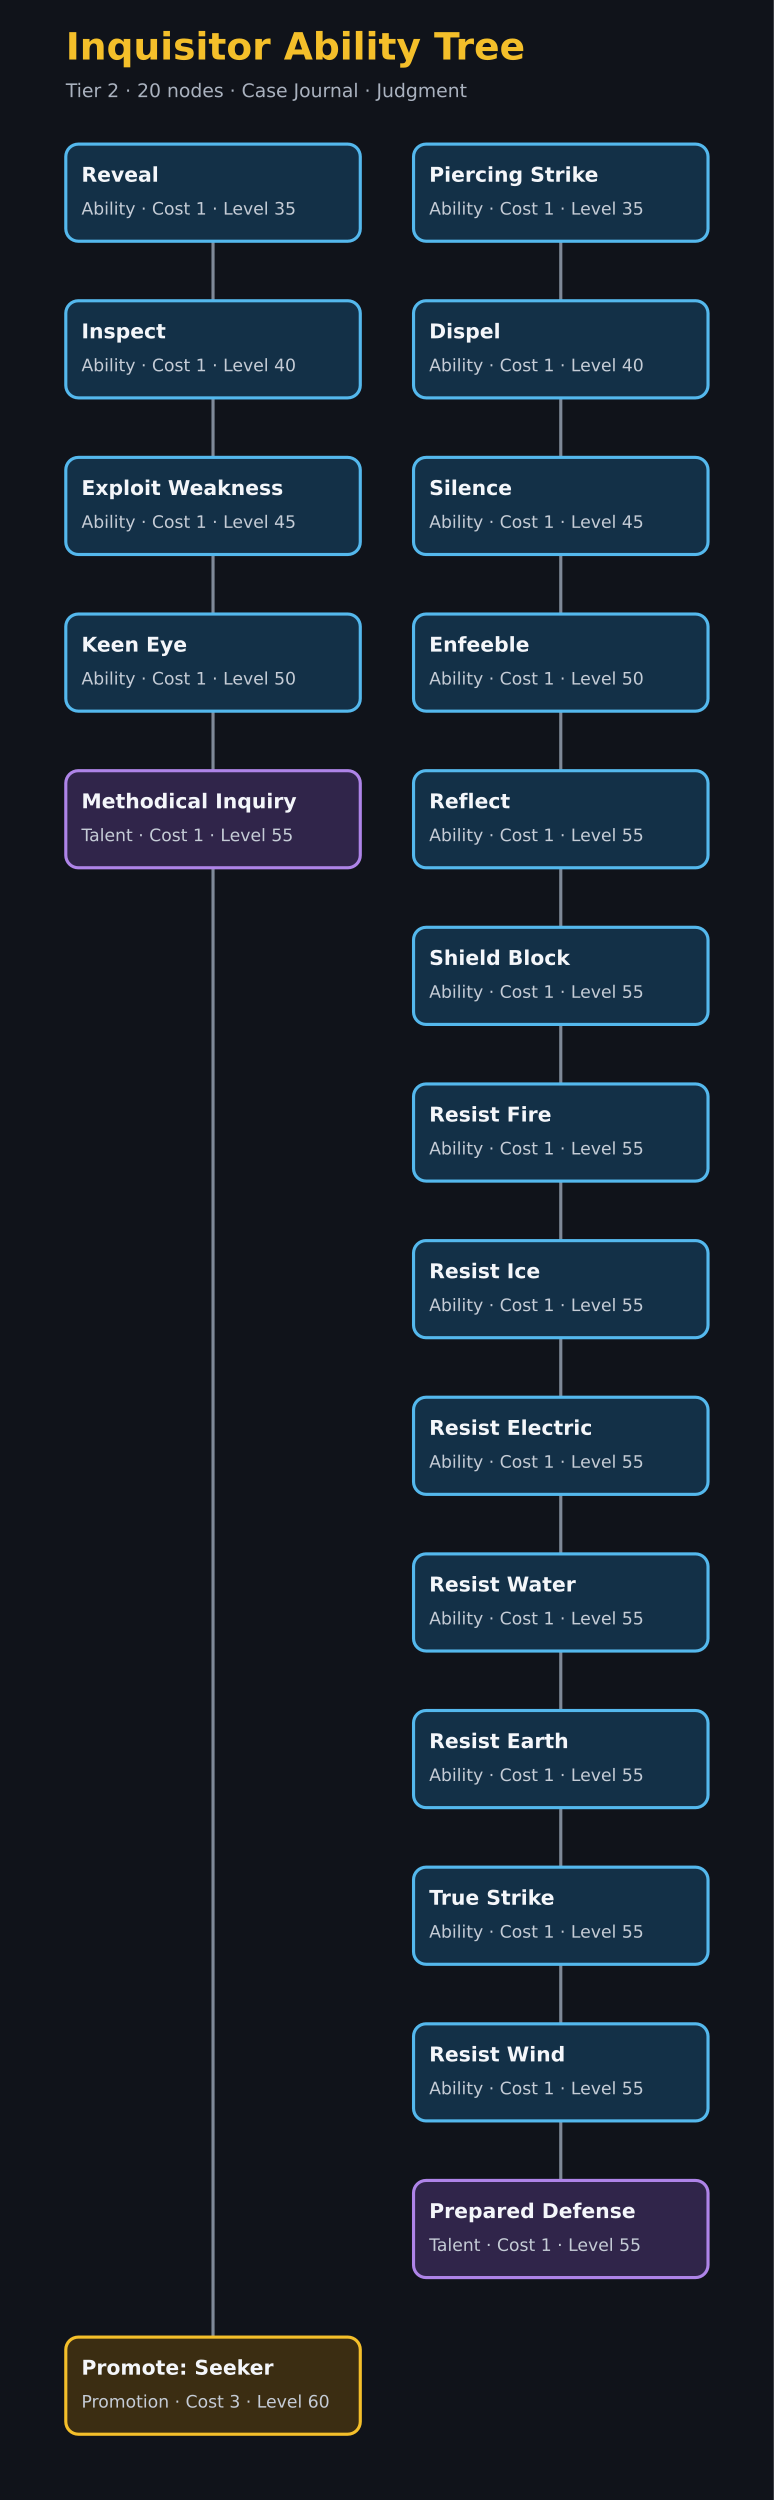
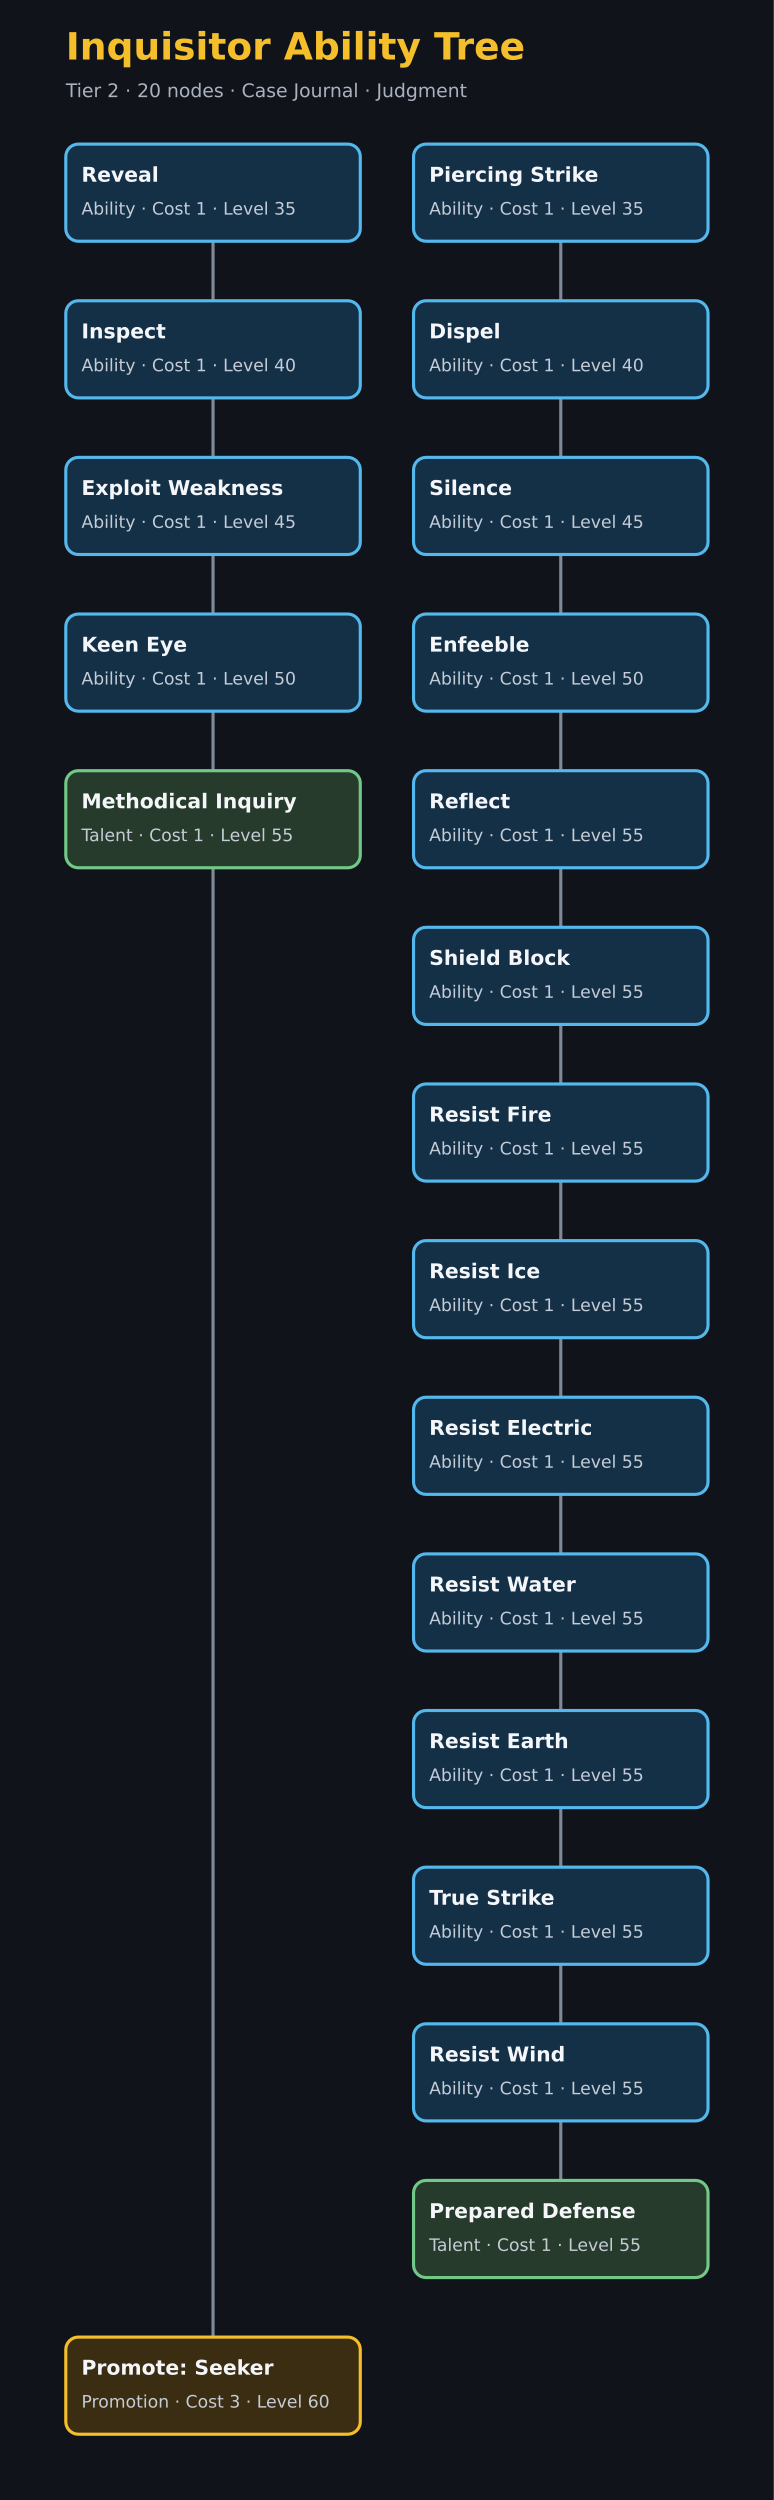
<svg xmlns="http://www.w3.org/2000/svg" width="494" height="1596" viewBox="0 0 494 1596">
  <style>
text{font-family:DejaVu Sans,Arial,sans-serif}
.title{fill:#f4bf2a;font-size:24px;font-weight:700}
.meta{fill:#aab2bf;font-size:12px}
.name{fill:#f4f6fa;font-size:13px;font-weight:700}
.detail{fill:#c5ccd6;font-size:11px}
.edge{fill:none;stroke:#7f8998;stroke-width:2}
</style>
  <rect width="494" height="1596" fill="#10131a" />
  <text class="title" x="42" y="38">Inquisitor Ability Tree</text>
  <text class="meta" x="42" y="62">Tier 2 · 20 nodes · Case Journal · Judgment</text>
  <path class="edge" d="M 358.0 123.0 V 173.0 H 358.0 V 223.0" />
  <path class="edge" d="M 136.0 123.0 V 173.0 H 136.0 V 223.0" />
  <path class="edge" d="M 358.0 223.0 V 273.0 H 358.0 V 323.0" />
  <path class="edge" d="M 136.0 223.0 V 273.0 H 136.0 V 323.0" />
  <path class="edge" d="M 358.0 323.0 V 373.0 H 358.0 V 423.0" />
  <path class="edge" d="M 136.0 323.0 V 373.0 H 136.0 V 423.0" />
  <path class="edge" d="M 358.0 423.0 V 473.0 H 358.0 V 523.0" />
  <path class="edge" d="M 358.0 523.0 V 573.0 H 358.0 V 623.0" />
  <path class="edge" d="M 358.0 623.0 V 673.0 H 358.0 V 723.0" />
  <path class="edge" d="M 358.0 723.0 V 773.0 H 358.0 V 823.0" />
  <path class="edge" d="M 358.0 823.0 V 873.0 H 358.0 V 923.0" />
  <path class="edge" d="M 358.0 923.0 V 973.0 H 358.0 V 1023.0" />
  <path class="edge" d="M 358.0 1023.0 V 1073.0 H 358.0 V 1123.0" />
  <path class="edge" d="M 358.0 1123.0 V 1173.0 H 358.0 V 1223.0" />
  <path class="edge" d="M 358.0 1223.0 V 1273.0 H 358.0 V 1323.0" />
  <path class="edge" d="M 136.0 423.0 V 473.0 H 136.0 V 523.0" />
  <path class="edge" d="M 358.0 1323.0 V 1373.0 H 358.0 V 1423.0" />
  <path class="edge" d="M 136.0 523.0 V 1023.0 H 136.0 V 1523.0" />
  <rect x="42.0" y="92.0" width="188" height="62" rx="8" fill="#133047" stroke="#54b8ed" stroke-width="2" />
  <text class="name" x="52.0" y="116.0">Reveal</text>
  <text class="detail" x="52.0" y="137.0">Ability · Cost 1 · Level 35</text>
  <rect x="264.0" y="92.0" width="188" height="62" rx="8" fill="#133047" stroke="#54b8ed" stroke-width="2" />
  <text class="name" x="274.0" y="116.0">Piercing Strike</text>
  <text class="detail" x="274.0" y="137.0">Ability · Cost 1 · Level 35</text>
  <rect x="264.0" y="192.0" width="188" height="62" rx="8" fill="#133047" stroke="#54b8ed" stroke-width="2" />
  <text class="name" x="274.0" y="216.0">Dispel</text>
  <text class="detail" x="274.0" y="237.0">Ability · Cost 1 · Level 40</text>
  <rect x="42.0" y="192.0" width="188" height="62" rx="8" fill="#133047" stroke="#54b8ed" stroke-width="2" />
  <text class="name" x="52.0" y="216.0">Inspect</text>
  <text class="detail" x="52.0" y="237.0">Ability · Cost 1 · Level 40</text>
  <rect x="264.0" y="292.0" width="188" height="62" rx="8" fill="#133047" stroke="#54b8ed" stroke-width="2" />
  <text class="name" x="274.0" y="316.0">Silence</text>
  <text class="detail" x="274.0" y="337.0">Ability · Cost 1 · Level 45</text>
  <rect x="42.0" y="292.0" width="188" height="62" rx="8" fill="#133047" stroke="#54b8ed" stroke-width="2" />
  <text class="name" x="52.0" y="316.0">Exploit Weakness</text>
  <text class="detail" x="52.0" y="337.0">Ability · Cost 1 · Level 45</text>
  <rect x="264.0" y="392.0" width="188" height="62" rx="8" fill="#133047" stroke="#54b8ed" stroke-width="2" />
  <text class="name" x="274.0" y="416.0">Enfeeble</text>
  <text class="detail" x="274.0" y="437.0">Ability · Cost 1 · Level 50</text>
  <rect x="42.0" y="392.0" width="188" height="62" rx="8" fill="#133047" stroke="#54b8ed" stroke-width="2" />
  <text class="name" x="52.0" y="416.0">Keen Eye</text>
  <text class="detail" x="52.0" y="437.0">Ability · Cost 1 · Level 50</text>
  <rect x="264.0" y="492.0" width="188" height="62" rx="8" fill="#133047" stroke="#54b8ed" stroke-width="2" />
  <text class="name" x="274.0" y="516.0">Reflect</text>
  <text class="detail" x="274.0" y="537.0">Ability · Cost 1 · Level 55</text>
  <rect x="264.0" y="592.0" width="188" height="62" rx="8" fill="#133047" stroke="#54b8ed" stroke-width="2" />
  <text class="name" x="274.0" y="616.0">Shield Block</text>
  <text class="detail" x="274.0" y="637.0">Ability · Cost 1 · Level 55</text>
  <rect x="264.0" y="692.0" width="188" height="62" rx="8" fill="#133047" stroke="#54b8ed" stroke-width="2" />
  <text class="name" x="274.0" y="716.0">Resist Fire</text>
  <text class="detail" x="274.0" y="737.0">Ability · Cost 1 · Level 55</text>
  <rect x="264.0" y="792.0" width="188" height="62" rx="8" fill="#133047" stroke="#54b8ed" stroke-width="2" />
  <text class="name" x="274.0" y="816.0">Resist Ice</text>
  <text class="detail" x="274.0" y="837.0">Ability · Cost 1 · Level 55</text>
  <rect x="264.0" y="892.0" width="188" height="62" rx="8" fill="#133047" stroke="#54b8ed" stroke-width="2" />
  <text class="name" x="274.0" y="916.0">Resist Electric</text>
  <text class="detail" x="274.0" y="937.0">Ability · Cost 1 · Level 55</text>
  <rect x="264.0" y="992.0" width="188" height="62" rx="8" fill="#133047" stroke="#54b8ed" stroke-width="2" />
  <text class="name" x="274.0" y="1016.0">Resist Water</text>
  <text class="detail" x="274.0" y="1037.0">Ability · Cost 1 · Level 55</text>
  <rect x="264.0" y="1092.0" width="188" height="62" rx="8" fill="#133047" stroke="#54b8ed" stroke-width="2" />
  <text class="name" x="274.0" y="1116.0">Resist Earth</text>
  <text class="detail" x="274.0" y="1137.0">Ability · Cost 1 · Level 55</text>
  <rect x="264.0" y="1192.0" width="188" height="62" rx="8" fill="#133047" stroke="#54b8ed" stroke-width="2" />
  <text class="name" x="274.0" y="1216.0">True Strike</text>
  <text class="detail" x="274.0" y="1237.0">Ability · Cost 1 · Level 55</text>
  <rect x="264.0" y="1292.0" width="188" height="62" rx="8" fill="#133047" stroke="#54b8ed" stroke-width="2" />
  <text class="name" x="274.0" y="1316.0">Resist Wind</text>
  <text class="detail" x="274.0" y="1337.0">Ability · Cost 1 · Level 55</text>
-   <rect x="42.0" y="492.0" width="188" height="62" rx="8" fill="#30254a" stroke="#ae84e8" stroke-width="2" />
+   <rect x="42.0" y="492.0" width="188" height="62" rx="8" fill="#263b2b" stroke="#72c987" stroke-width="2" />
  <text class="name" x="52.0" y="516.0">Methodical Inquiry</text>
  <text class="detail" x="52.0" y="537.0">Talent · Cost 1 · Level 55</text>
-   <rect x="264.0" y="1392.0" width="188" height="62" rx="8" fill="#30254a" stroke="#ae84e8" stroke-width="2" />
+   <rect x="264.0" y="1392.0" width="188" height="62" rx="8" fill="#263b2b" stroke="#72c987" stroke-width="2" />
  <text class="name" x="274.0" y="1416.0">Prepared Defense</text>
  <text class="detail" x="274.0" y="1437.0">Talent · Cost 1 · Level 55</text>
  <rect x="42.0" y="1492.0" width="188" height="62" rx="8" fill="#3b2d12" stroke="#f4bf2a" stroke-width="2" />
  <text class="name" x="52.0" y="1516.0">Promote: Seeker</text>
  <text class="detail" x="52.0" y="1537.0">Promotion · Cost 3 · Level 60</text>
</svg>
